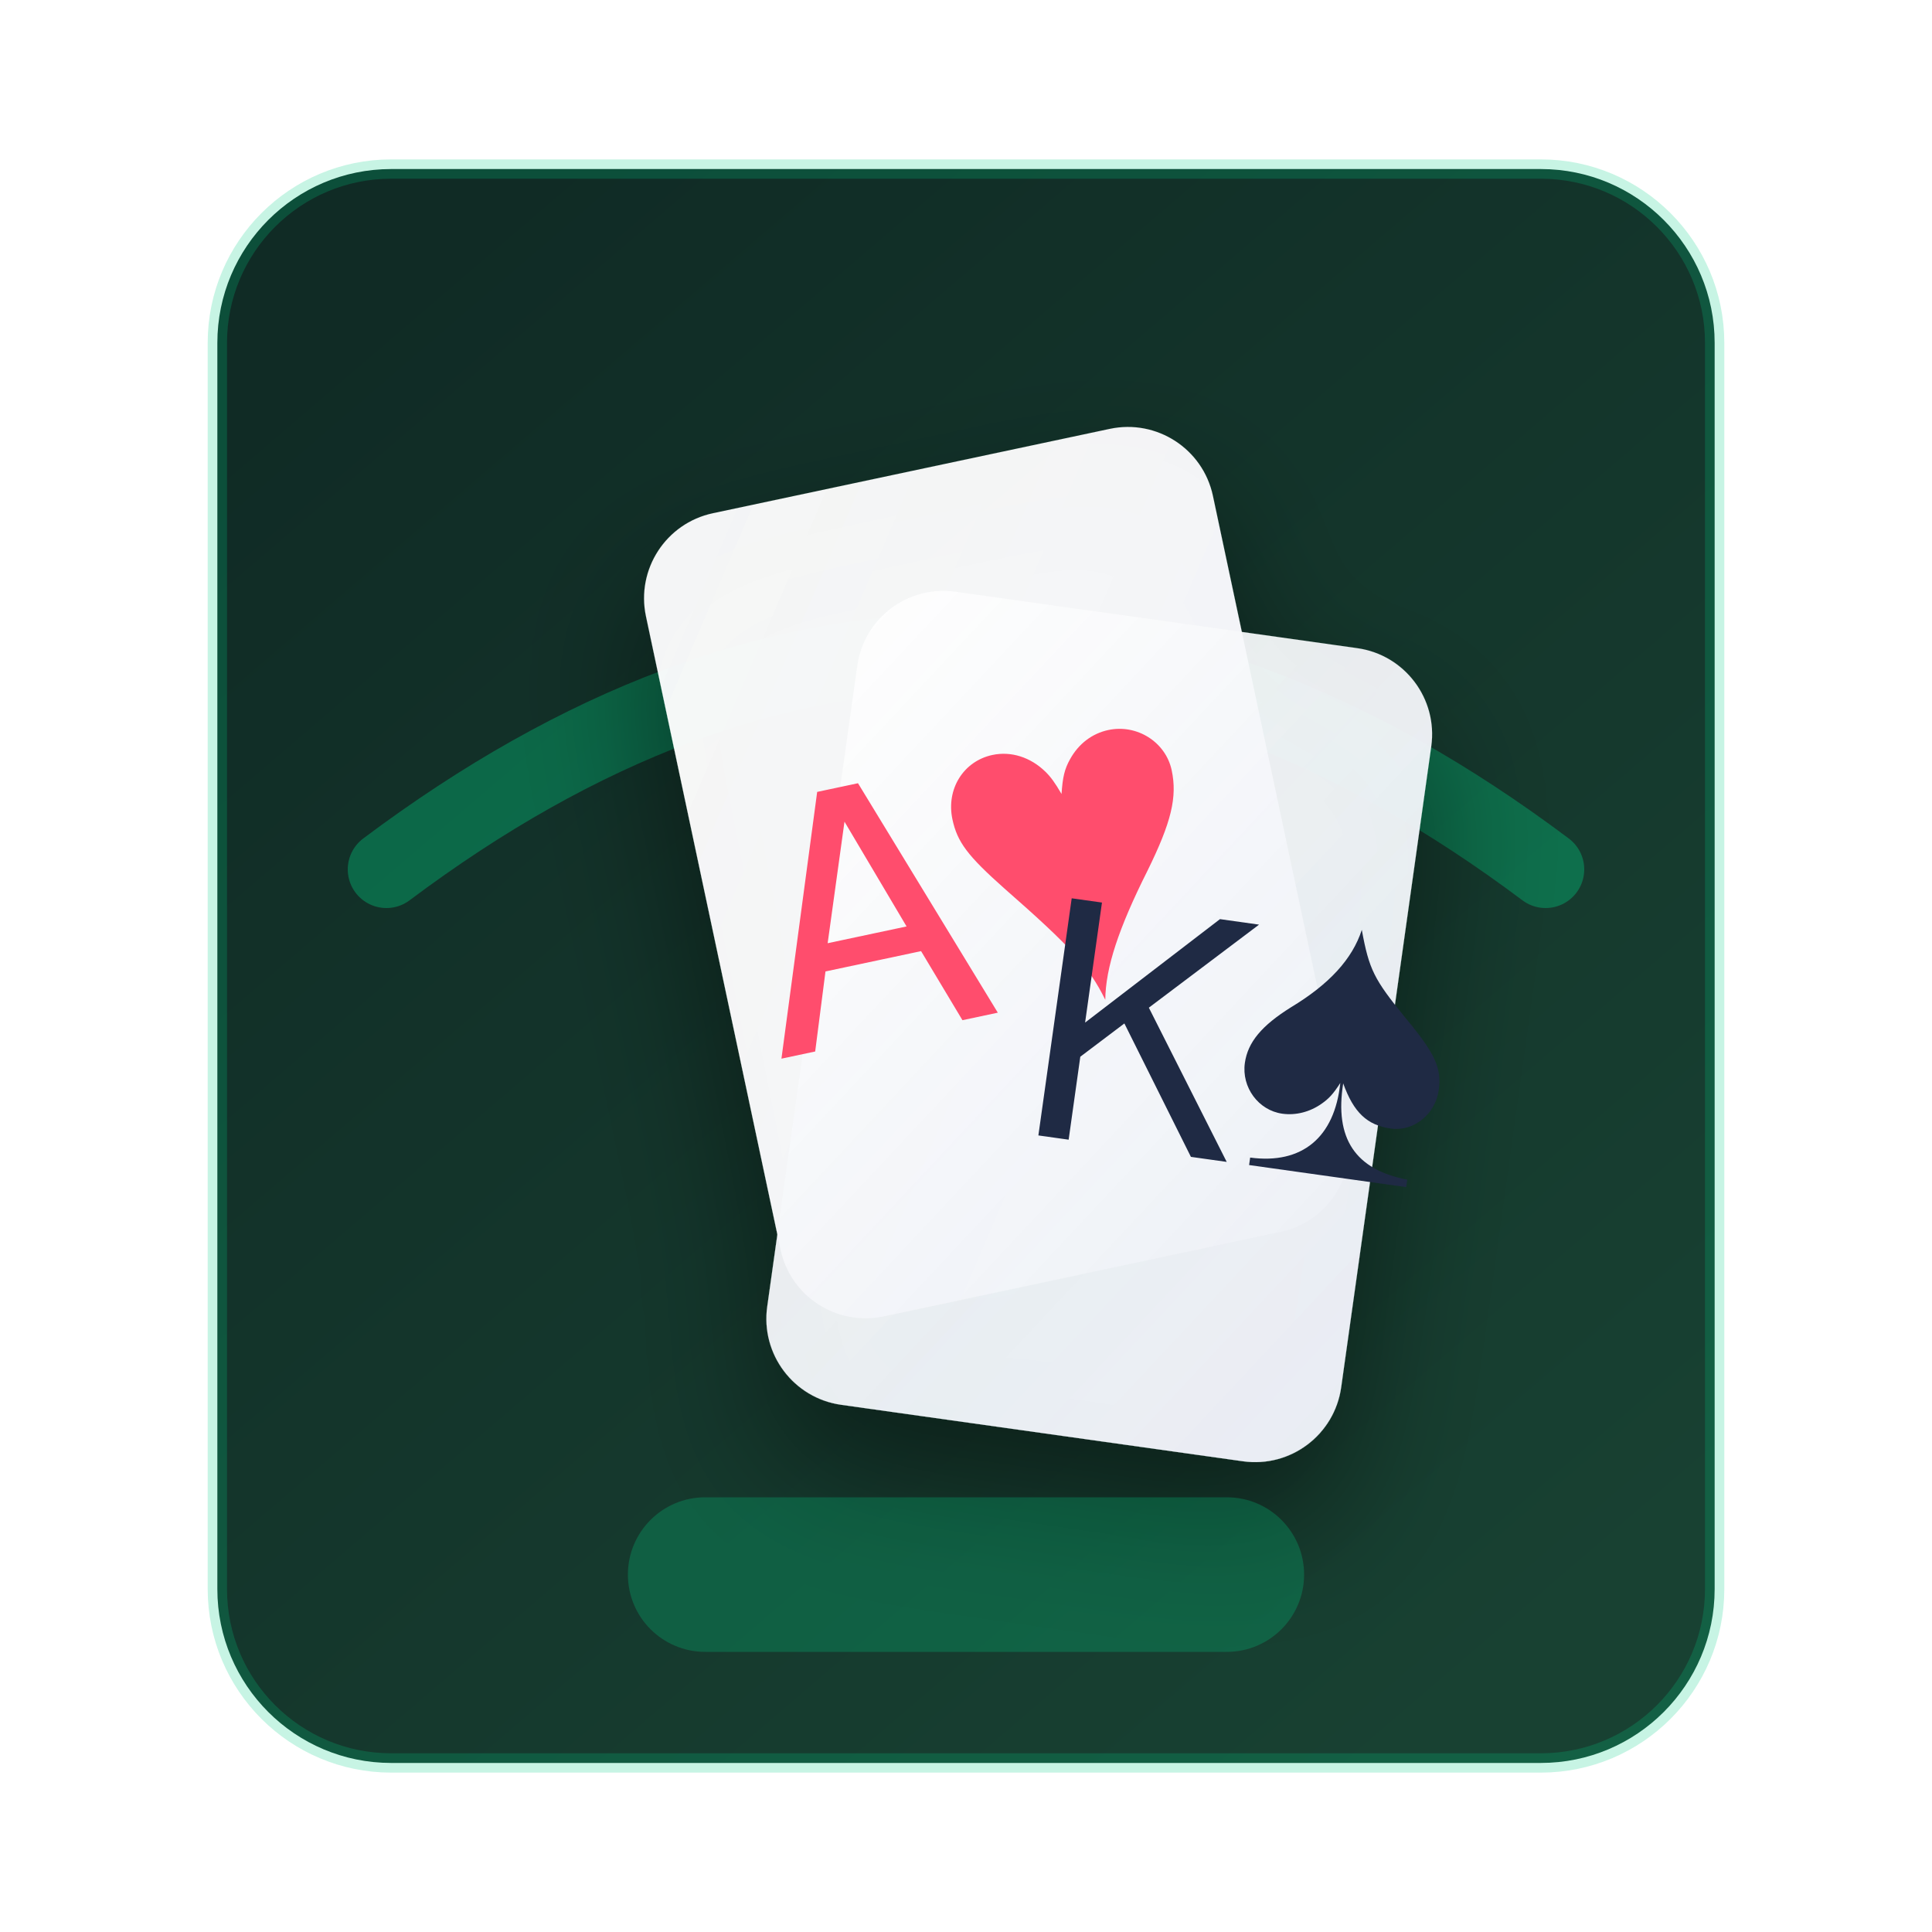
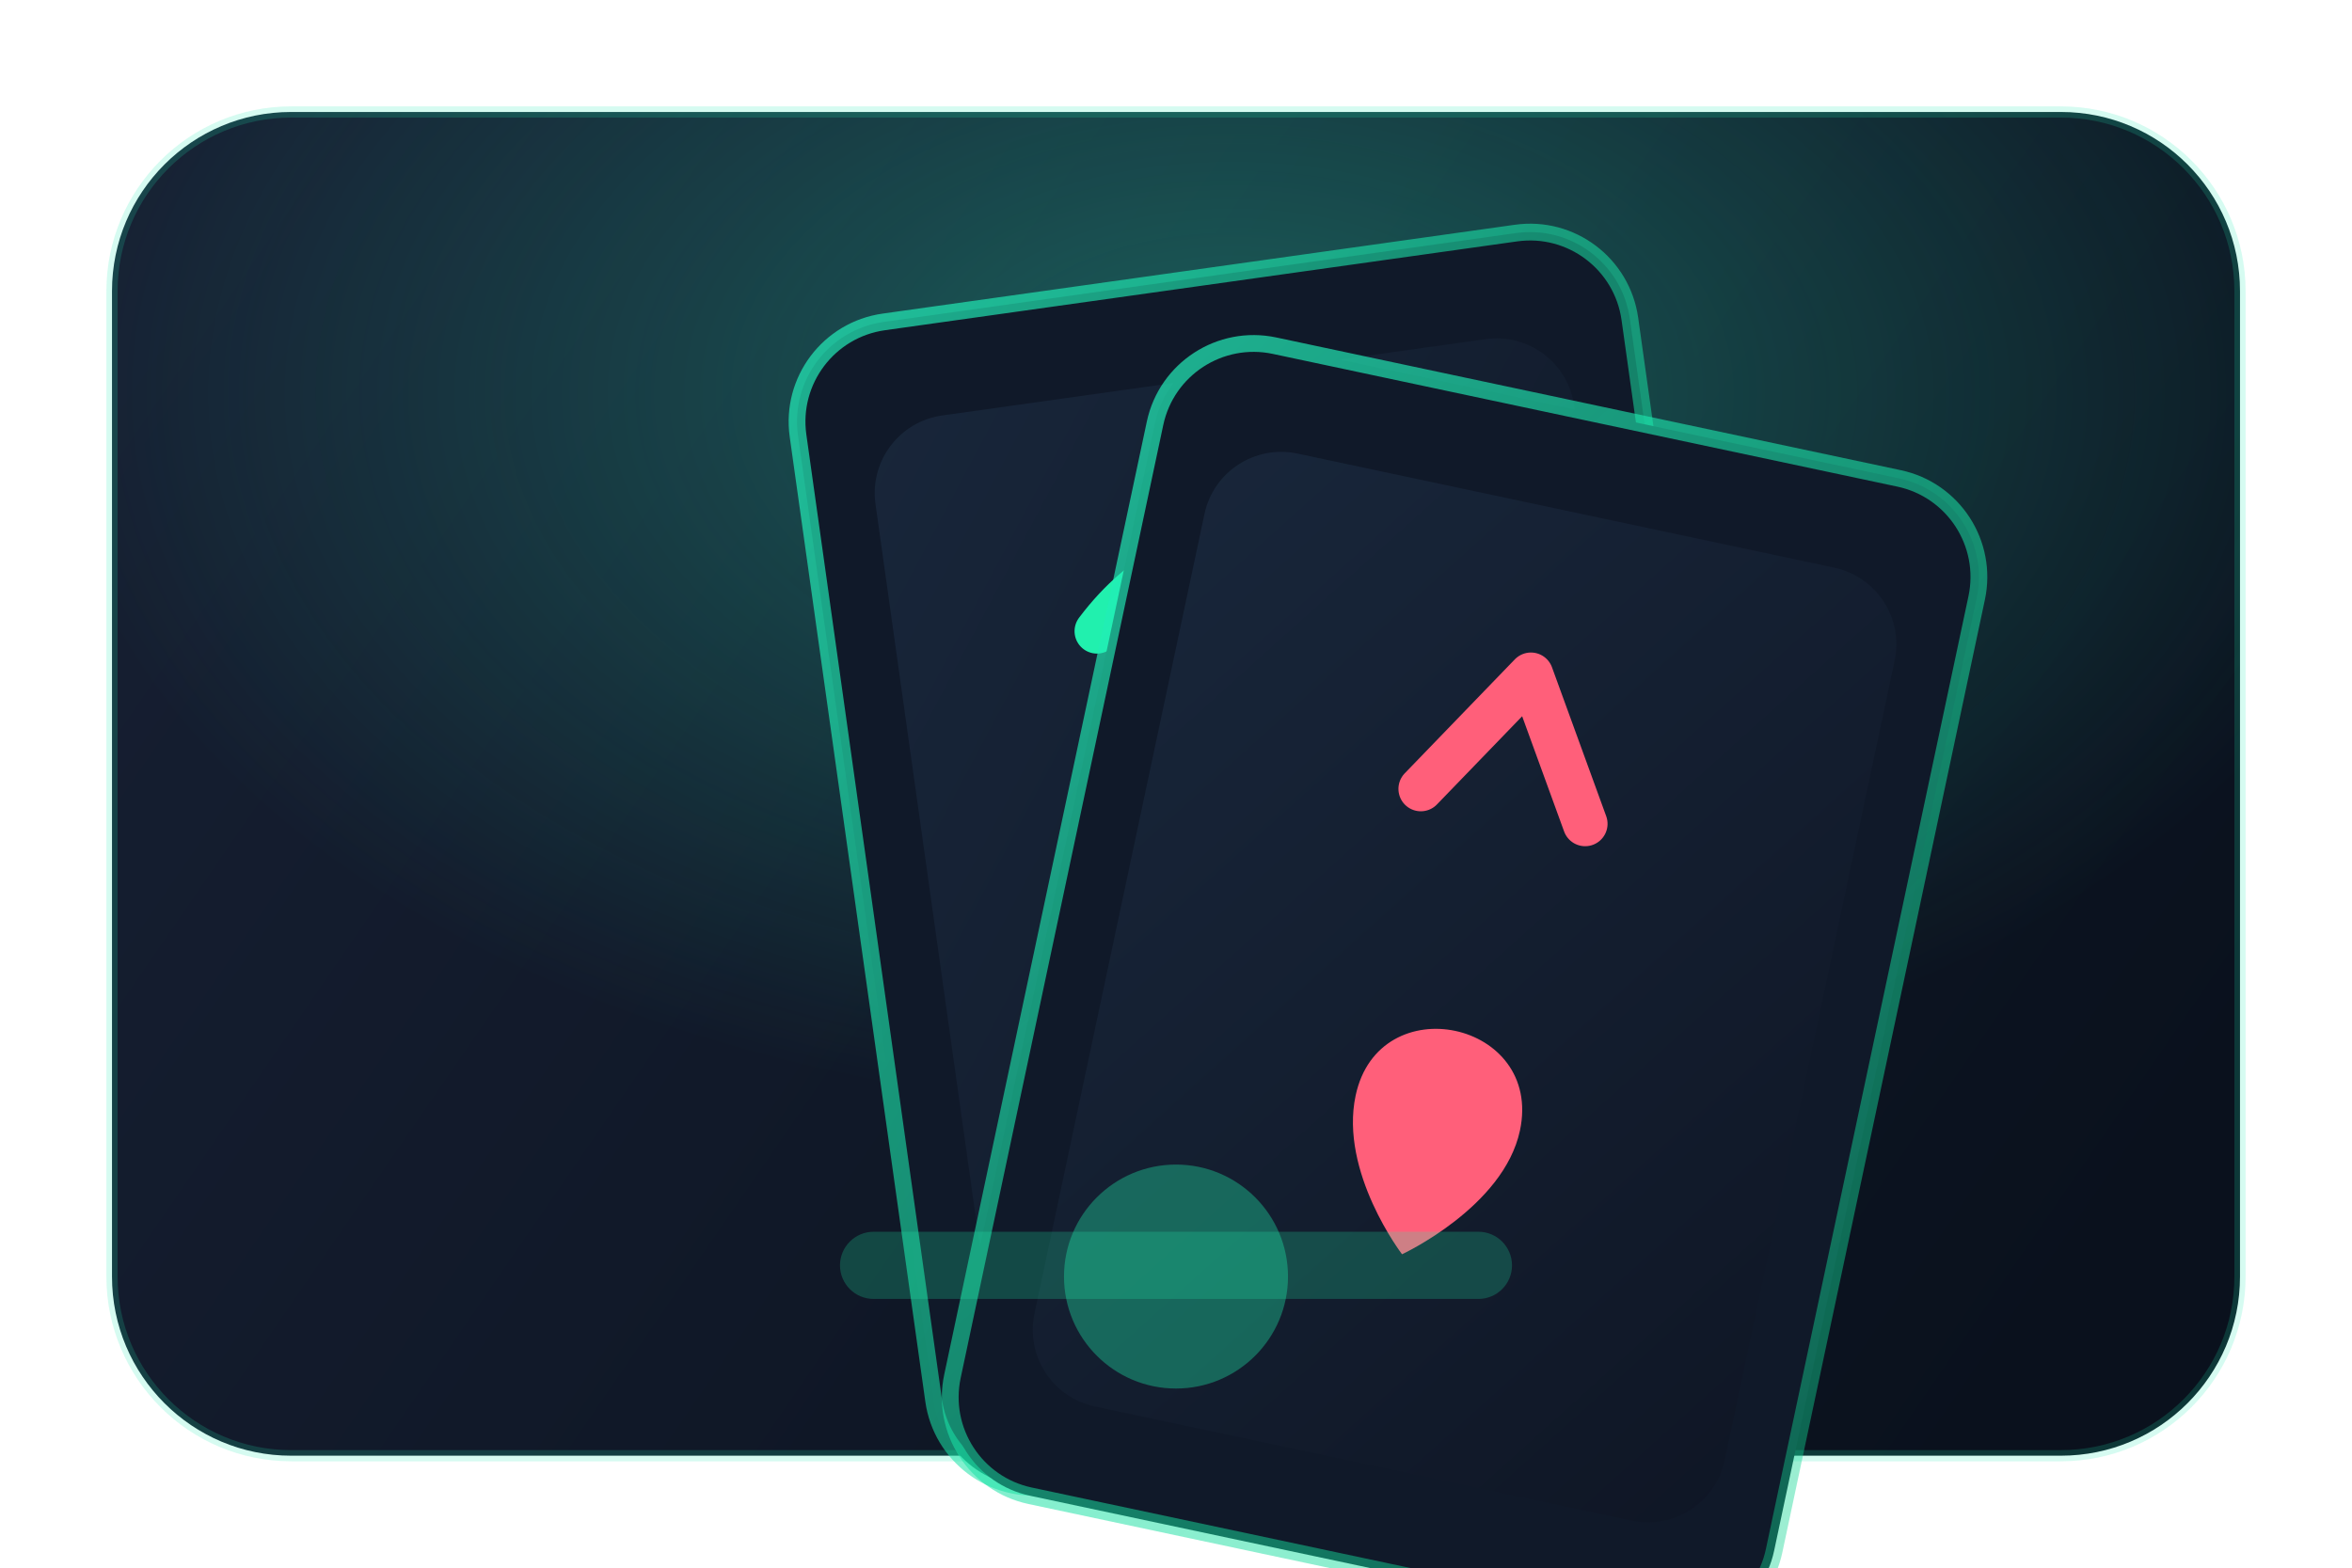
- <svg xmlns="http://www.w3.org/2000/svg" width="400" height="400" viewBox="0 0 400 400" fill="none">
+ <svg xmlns="http://www.w3.org/2000/svg" width="420" height="280" viewBox="0 0 420 280" fill="none">
  <defs>
-     <linearGradient id="bjBg" x1="80" y1="60" x2="320" y2="340" gradientUnits="userSpaceOnUse">
-       <stop stop-color="#102B25" />
-       <stop offset="1" stop-color="#184132" />
+     <linearGradient id="bjBg" x1="40" y1="30" x2="360" y2="250" gradientUnits="userSpaceOnUse">
+       <stop stop-color="#161F32" />
+       <stop offset="1" stop-color="#0A111D" />
    </linearGradient>
-     <linearGradient id="card1" x1="0" y1="0" x2="1" y2="1">
-       <stop stop-color="#FFFFFF" stop-opacity="0.95" />
-       <stop offset="1" stop-color="#F4F4F8" />
+     <radialGradient id="bjGlow" cx="0" cy="0" r="1" gradientUnits="userSpaceOnUse" gradientTransform="translate(220 70) scale(210 130)">
+       <stop stop-color="#2EF1C3" stop-opacity="0.32" />
+       <stop offset="1" stop-color="#2EF1C3" stop-opacity="0" />
+     </radialGradient>
+     <linearGradient id="cardFace" x1="0" y1="0" x2="1" y2="1">
+       <stop stop-color="#18263A" />
+       <stop offset="1" stop-color="#0F1625" />
    </linearGradient>
-     <linearGradient id="card2" x1="0" y1="0" x2="1" y2="1">
-       <stop stop-color="#FFFFFF" stop-opacity="0.9" />
-       <stop offset="1" stop-color="#E9EDF4" />
+     <linearGradient id="cardEdge" x1="0" y1="0" x2="1" y2="1">
+       <stop stop-color="#24F1BC" stop-opacity="0.7" />
+       <stop offset="1" stop-color="#0FD490" stop-opacity="0.4" />
    </linearGradient>
-     <filter id="shadow" x="-20%" y="-20%" width="140%" height="140%">
-       <feDropShadow dx="0" dy="14" stdDeviation="14" flood-color="#000000" flood-opacity="0.45" />
-     </filter>
  </defs>
-   <rect x="45" y="35" width="310" height="330" rx="36" fill="url(#bjBg)" />
-   <rect x="45" y="35" width="310" height="330" rx="36" stroke="#00D084" stroke-opacity="0.22" stroke-width="4" />
-   <path d="M80 180 C160 120 240 120 320 180" stroke="rgba(0,208,132,0.35)" stroke-width="16" stroke-linecap="round" />
-   <g filter="url(#shadow)">
-     <rect x="130" y="110" width="120" height="170" rx="18" fill="url(#card1)" transform="rotate(-12 130 110)" />
-     <rect x="180" y="120" width="120" height="170" rx="18" fill="url(#card2)" transform="rotate(8 180 120)" />
+   <rect x="20" y="20" width="380" height="240" rx="32" fill="url(#bjBg)" />
+   <rect x="20" y="20" width="380" height="240" rx="32" stroke="#20E9B4" stroke-opacity="0.18" stroke-width="2" />
+   <rect x="20" y="20" width="380" height="240" rx="32" fill="url(#bjGlow)" />
+   <g transform="translate(140 60) rotate(-8)">
+     <rect width="150" height="210" rx="18" fill="#101929" stroke="url(#cardEdge)" stroke-width="3" />
+     <rect x="12" y="18" width="126" height="174" rx="14" fill="url(#cardFace)" />
+     <path d="M48 60 C68 40 92 48 98 70 C105 92 92 110 70 128 C54 140 48 150 48 164" stroke="#21F0AE" stroke-width="8" stroke-linecap="round" stroke-linejoin="round" fill="none" />
+     <circle cx="86" cy="78" r="10" fill="#21F0AE" />
+     <circle cx="64" cy="144" r="10" fill="#21F0AE" />
  </g>
-   <text x="205" y="210" text-anchor="middle" font-size="72" font-family="Helvetica, Arial, sans-serif" fill="#FF4D6D" transform="rotate(-12 205 210)">A♥</text>
-   <text x="250" y="240" text-anchor="middle" font-size="68" font-family="Helvetica, Arial, sans-serif" fill="#1F2A44" transform="rotate(8 250 240)">K♠</text>
-   <rect x="130" y="310" width="140" height="32" rx="16" fill="#00D084" opacity="0.25" />
+   <g transform="translate(210 58) rotate(12)">
+     <rect width="150" height="210" rx="18" fill="#101929" stroke="url(#cardEdge)" stroke-width="3" />
+     <rect x="12" y="18" width="126" height="174" rx="14" fill="url(#cardFace)" />
+     <path d="M60 72 L75 48 L90 72" stroke="#FF5F7A" stroke-width="8" stroke-linecap="round" stroke-linejoin="round" />
+     <path d="M60 128 C60 108 90 108 90 128 C90 142 74 154 74 154 C74 154 60 142 60 128Z" fill="#FF5F7A" />
+   </g>
+   <circle cx="210" cy="228" r="20" fill="#21F0AE" fill-opacity="0.35" />
+   <rect x="150" y="220" width="120" height="12" rx="6" fill="#21F0AE" fill-opacity="0.22" />
</svg>
